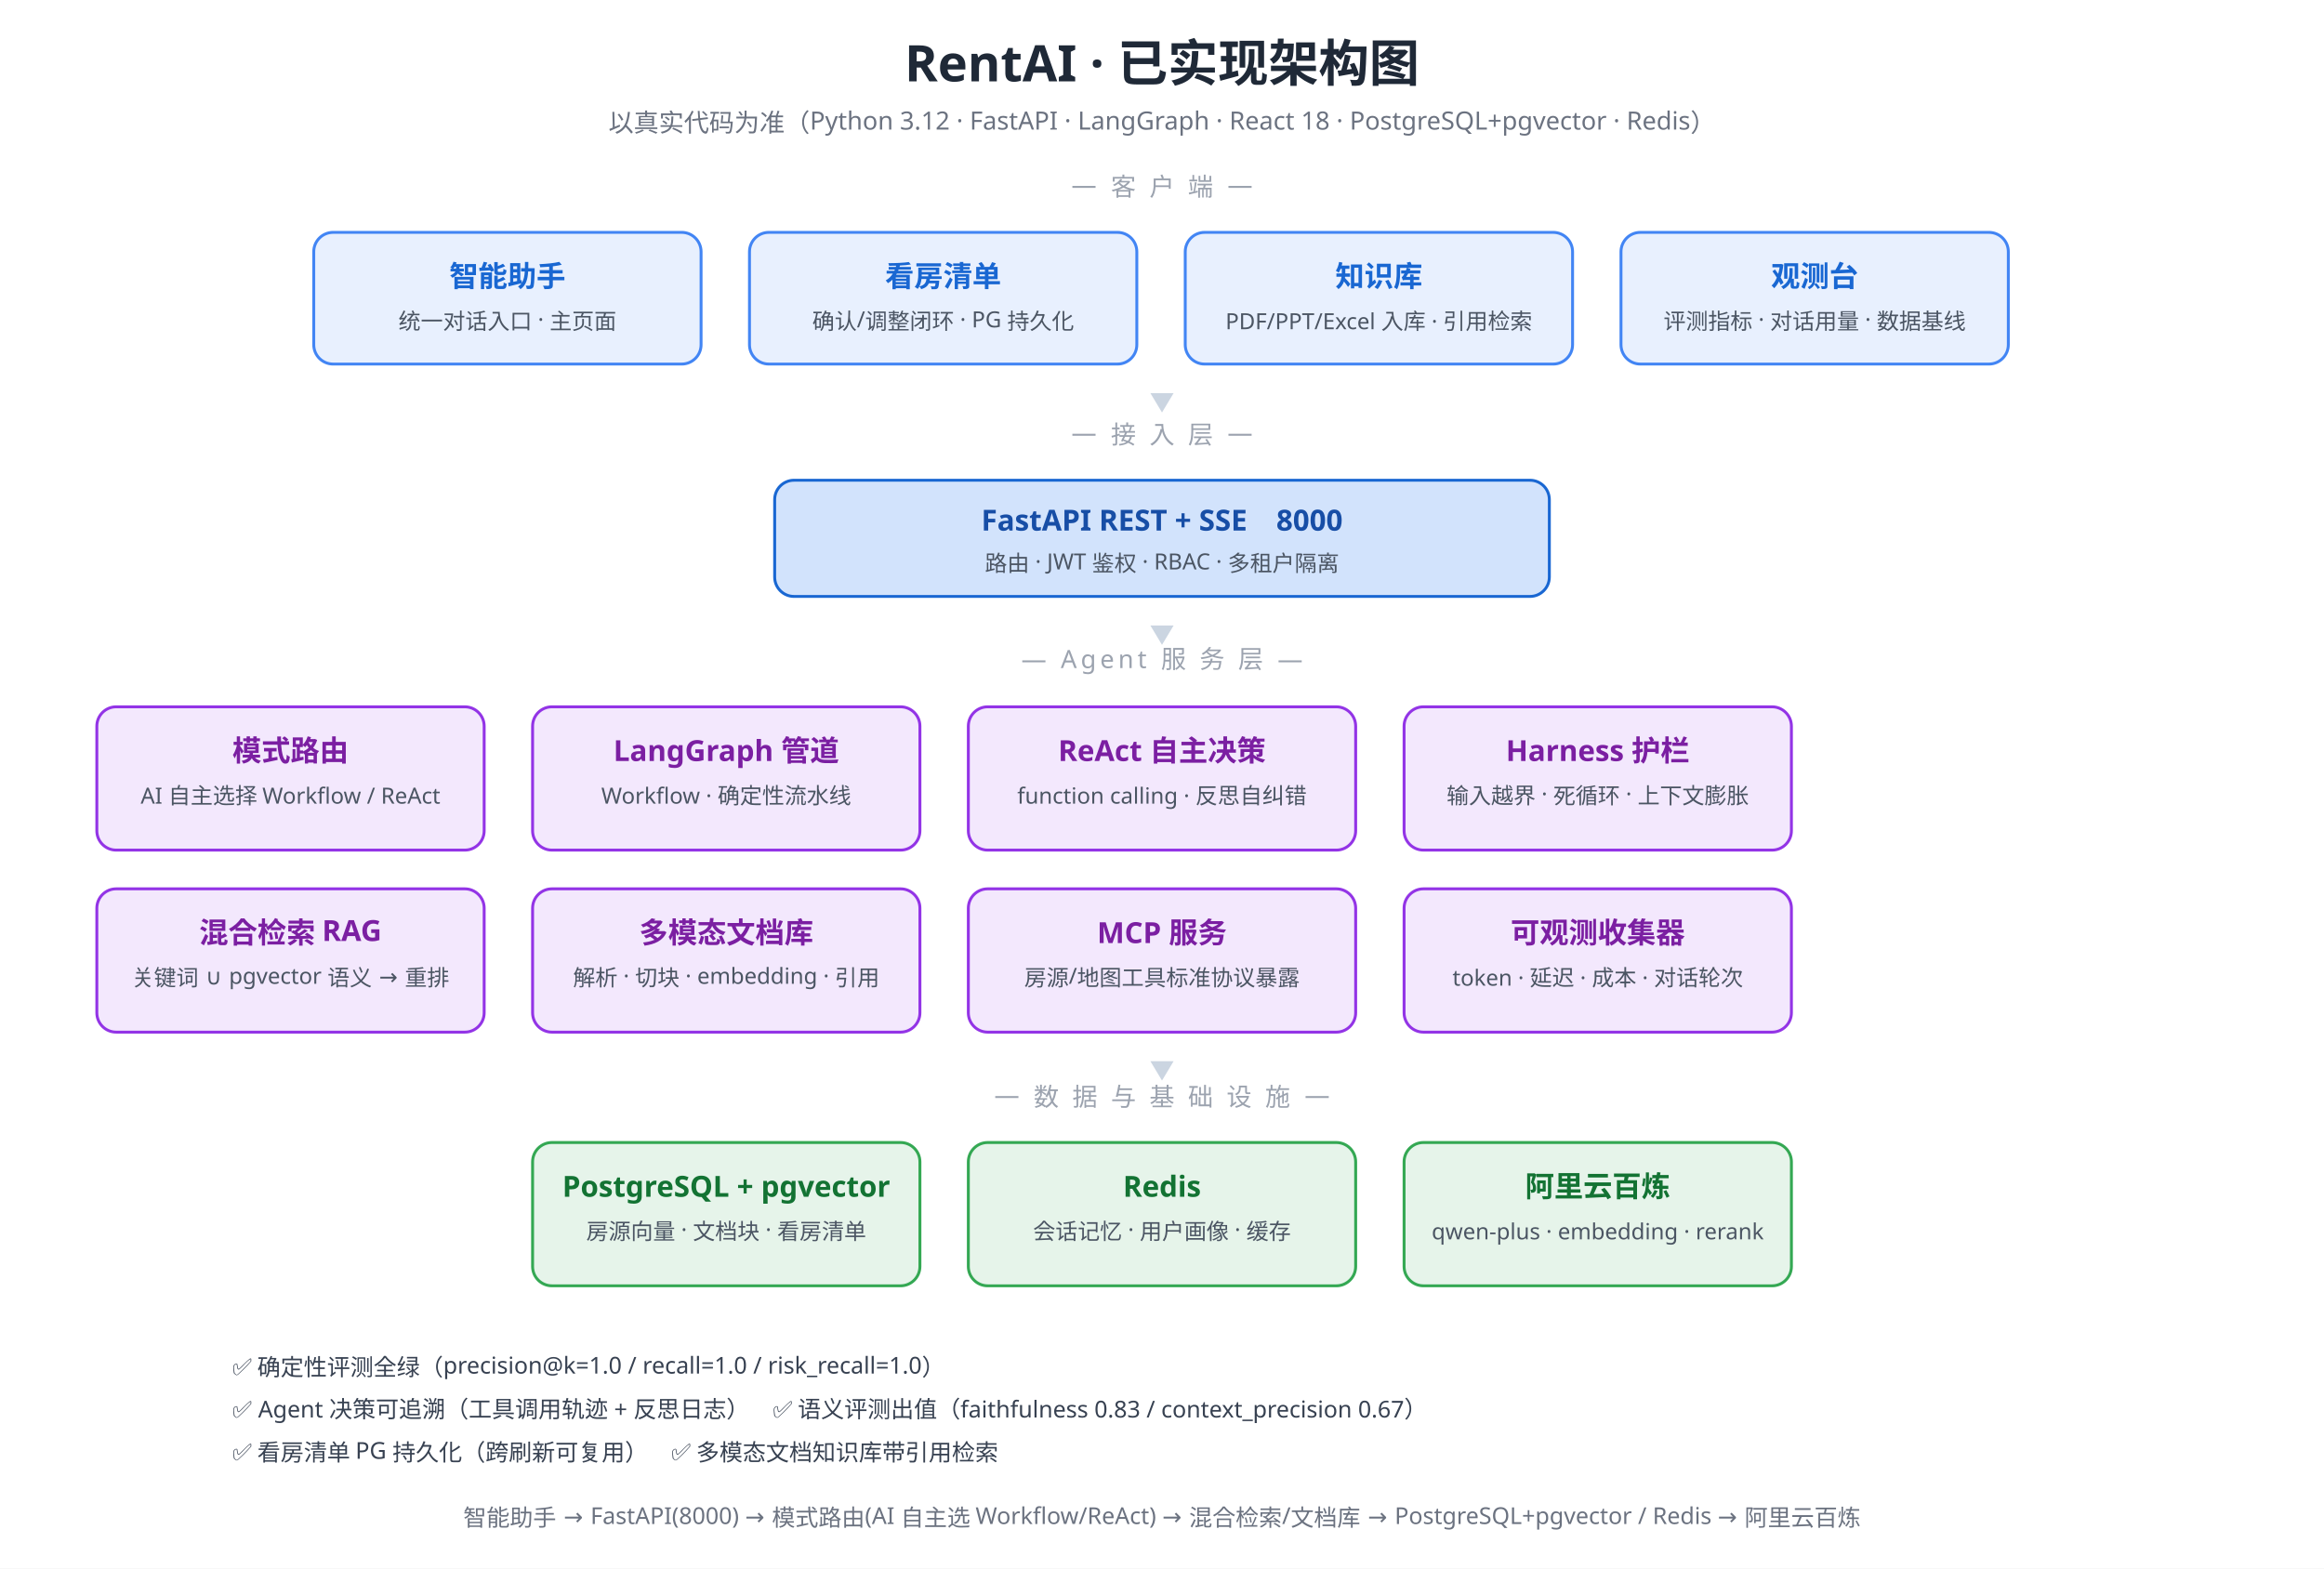
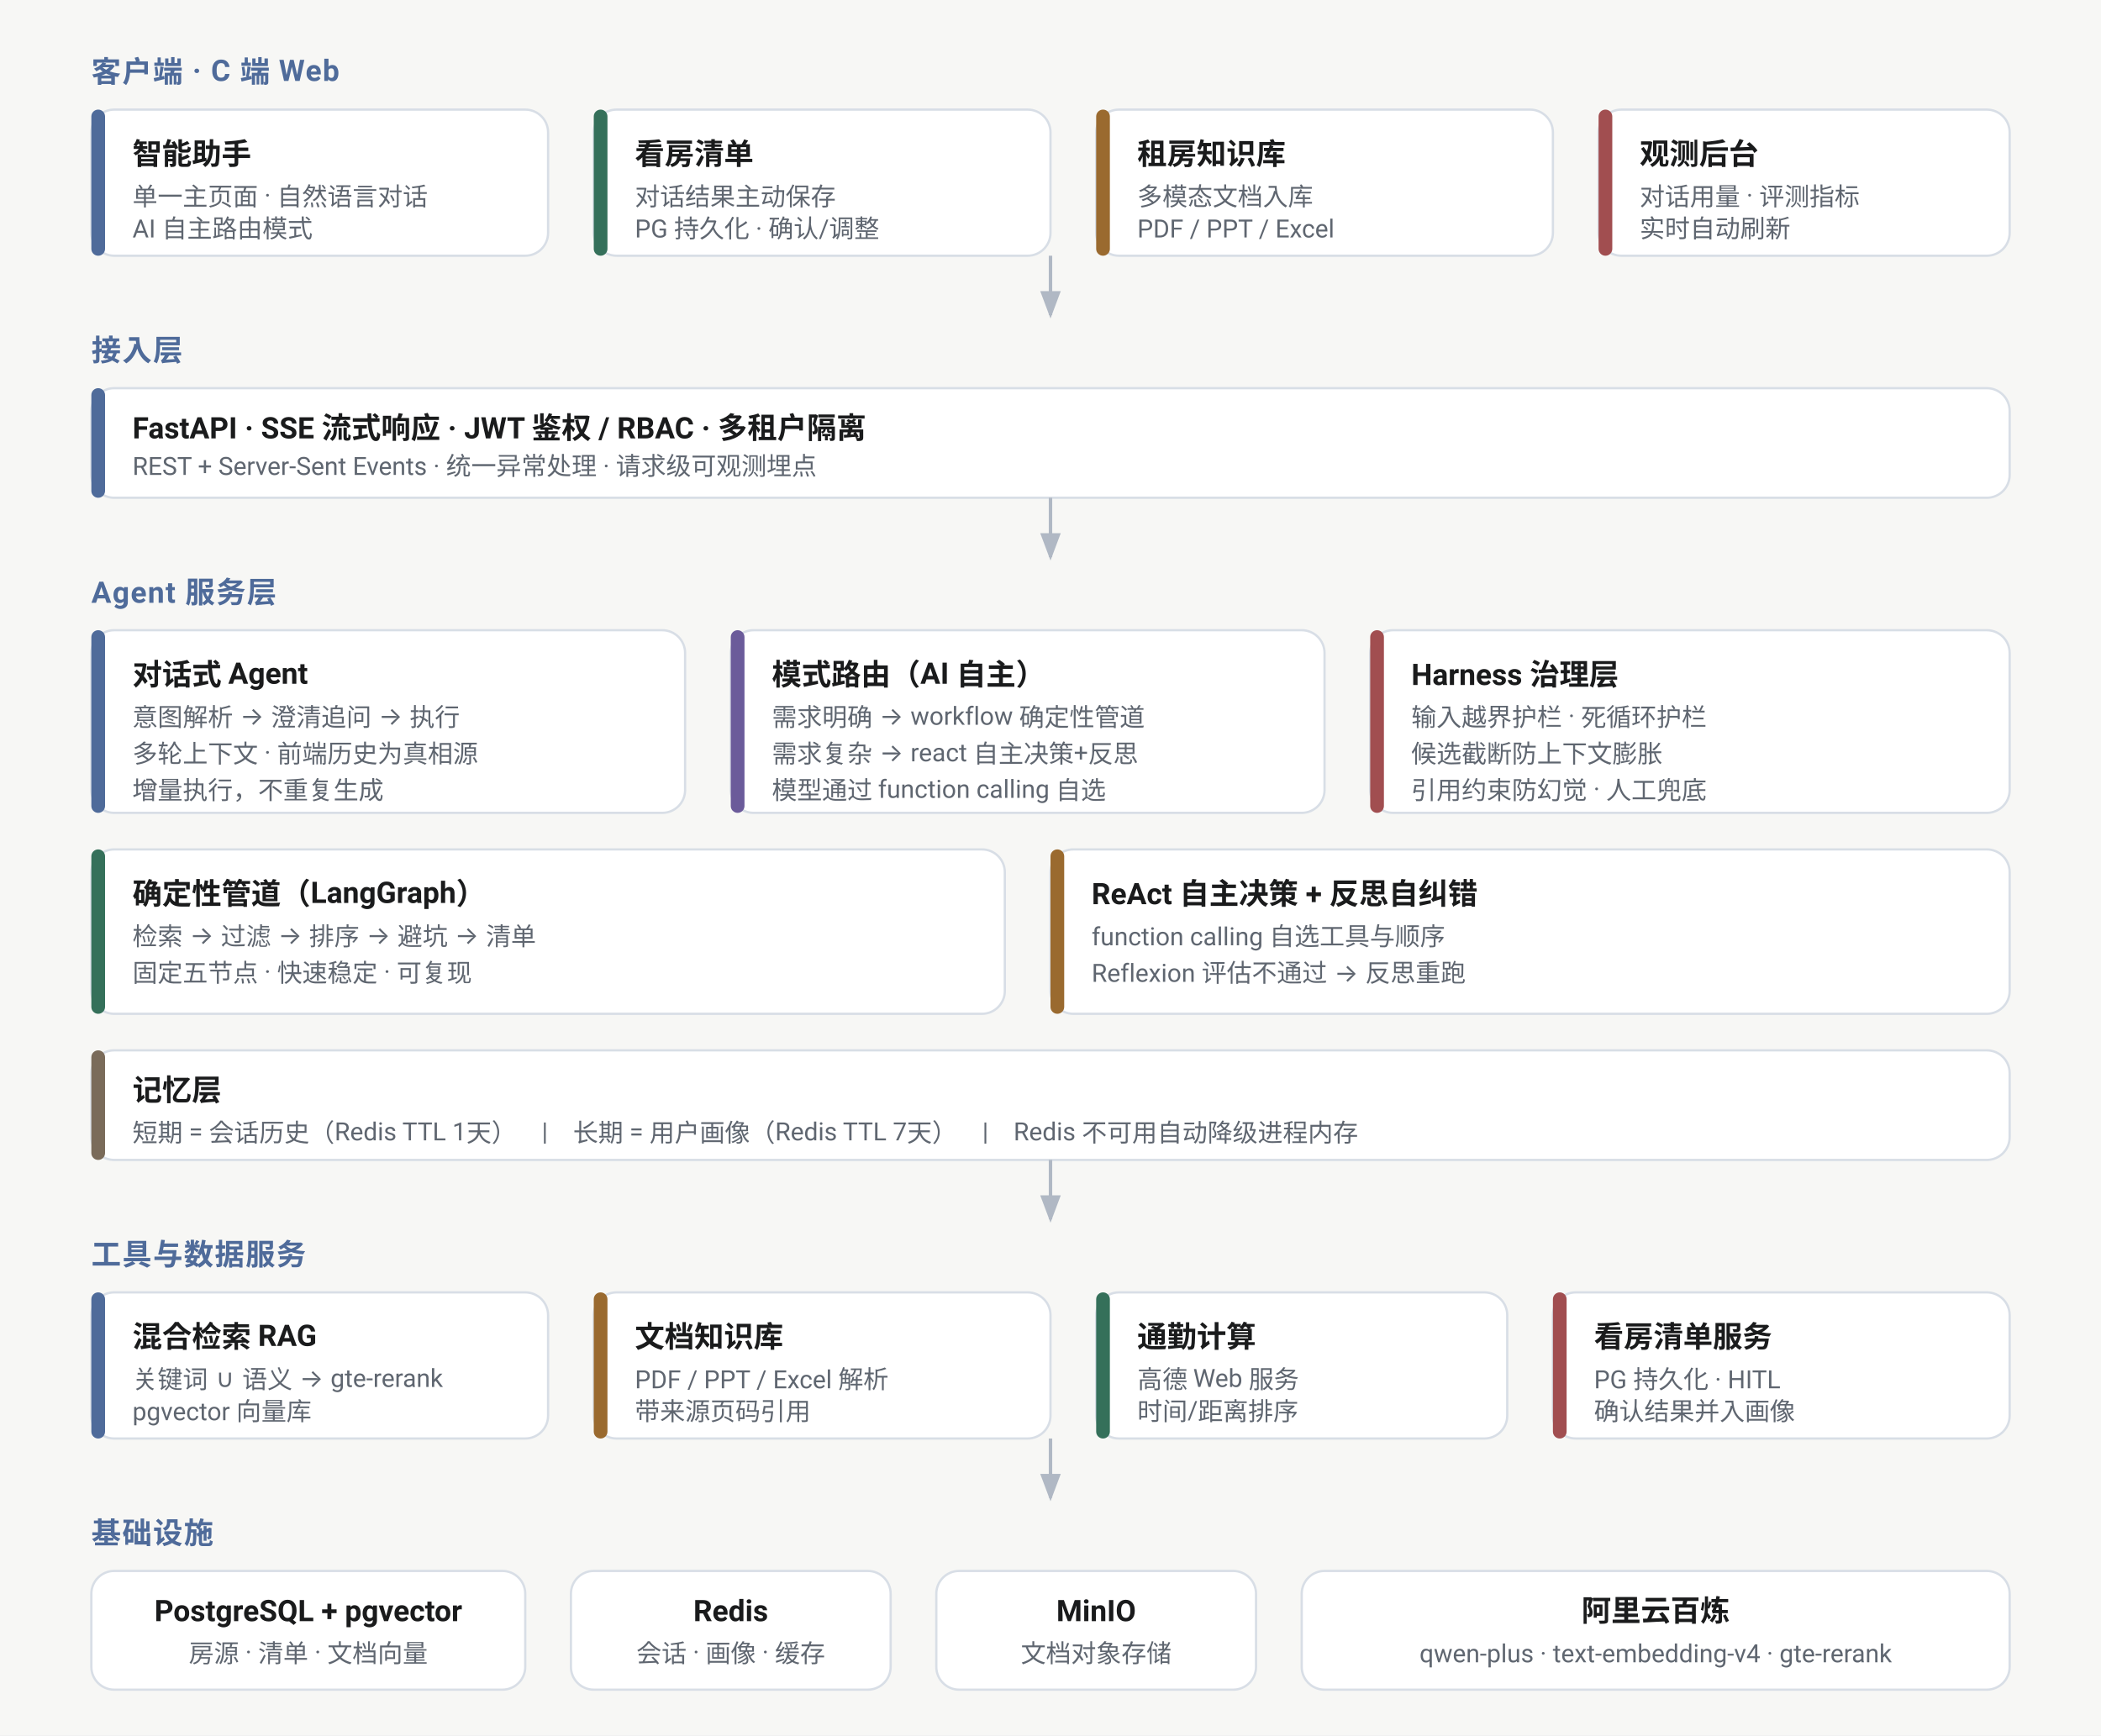
- <svg xmlns="http://www.w3.org/2000/svg" viewBox="0 0 1200 810" width="100%" font-family="'PingFang SC','Microsoft YaHei',system-ui,sans-serif">
-   <rect width="1200" height="810" fill="#ffffff" />
-   <text x="600" y="42" text-anchor="middle" font-size="26" font-weight="bold" fill="#1f2937">RentAI · 已实现架构图</text>
-   <text x="600" y="68" text-anchor="middle" font-size="13" fill="#6b7280">以真实代码为准（Python 3.12 · FastAPI · LangGraph · React 18 · PostgreSQL+pgvector · Redis）</text>
-   <g font-size="13" fill="#9ca3af" letter-spacing="2">
-     <text x="600" y="100" text-anchor="middle">— 客 户 端 —</text>
-     <text x="600" y="228" text-anchor="middle">— 接 入 层 —</text>
-     <text x="600" y="345" text-anchor="middle">— Agent 服 务 层 —</text>
-     <text x="600" y="570" text-anchor="middle">— 数 据 与 基 础 设 施 —</text>
+ <svg xmlns="http://www.w3.org/2000/svg" viewBox="0 0 920 760" font-family="-apple-system,BlinkMacSystemFont,'Segoe UI',Roboto,sans-serif">
+   <defs>
+     <style>
+       .layer-title{font-size:13px;font-weight:700;fill:#4F6B9A;letter-spacing:.5px}
+       .card{fill:#fff;stroke:#D8DEE6;stroke-width:1;rx:10}
+       .card-title{font-size:13px;font-weight:600;fill:#1A1B1C}
+       .card-desc{font-size:11px;fill:#5F6670}
+       .arrow{stroke:#B0B8C4;stroke-width:1.5;fill:none;marker-end:url(#ah)}
+     </style>
+     <marker id="ah" markerWidth="8" markerHeight="6" refX="7" refY="3" orient="auto">
+       <path d="M0,0 L8,3 L0,6 Z" fill="#B0B8C4" />
+     </marker>
+   </defs>
+   <rect width="920" height="760" fill="#F7F7F5" />
+   <text x="40" y="36" class="layer-title">客户端 · C 端 Web</text>
+   <g>
+     <rect x="40" y="48" width="200" height="64" class="card" />
+     <rect x="40" y="48" width="6" height="64" fill="#4F6B9A" rx="3" />
+     <text x="58" y="72" class="card-title">智能助手</text>
+     <text x="58" y="90" class="card-desc">单一主页面 · 自然语言对话</text>
+     <text x="58" y="104" class="card-desc">AI 自主路由模式</text>
+     <rect x="260" y="48" width="200" height="64" class="card" />
+     <rect x="260" y="48" width="6" height="64" fill="#35705A" rx="3" />
+     <text x="278" y="72" class="card-title">看房清单</text>
+     <text x="278" y="90" class="card-desc">对话结果主动保存</text>
+     <text x="278" y="104" class="card-desc">PG 持久化 · 确认/调整</text>
+     <rect x="480" y="48" width="200" height="64" class="card" />
+     <rect x="480" y="48" width="6" height="64" fill="#9A6A2F" rx="3" />
+     <text x="498" y="72" class="card-title">租房知识库</text>
+     <text x="498" y="90" class="card-desc">多模态文档入库</text>
+     <text x="498" y="104" class="card-desc">PDF / PPT / Excel</text>
+     <rect x="700" y="48" width="180" height="64" class="card" />
+     <rect x="700" y="48" width="6" height="64" fill="#A14E50" rx="3" />
+     <text x="718" y="72" class="card-title">观测后台</text>
+     <text x="718" y="90" class="card-desc">对话用量 · 评测指标</text>
+     <text x="718" y="104" class="card-desc">实时自动刷新</text>
  </g>
-   <g fill="#cbd5e1">
-     <polygon points="594,203 606,203 600,213" />
-     <polygon points="594,323 606,323 600,333" />
-     <polygon points="594,548 606,548 600,558" />
+   <line x1="460" y1="112" x2="460" y2="138" class="arrow" />
+   <text x="40" y="158" class="layer-title">接入层</text>
+   <rect x="40" y="170" width="840" height="48" class="card" />
+   <rect x="40" y="170" width="6" height="48" fill="#4F6B9A" rx="3" />
+   <text x="58" y="192" class="card-title">FastAPI · SSE 流式响应 · JWT 鉴权 / RBAC · 多租户隔离</text>
+   <text x="58" y="208" class="card-desc">REST + Server-Sent Events · 统一异常处理 · 请求级可观测埋点</text>
+   <line x1="460" y1="218" x2="460" y2="244" class="arrow" />
+   <text x="40" y="264" class="layer-title">Agent 服务层</text>
+   <g>
+     <rect x="40" y="276" width="260" height="80" class="card" />
+     <rect x="40" y="276" width="6" height="80" fill="#4F6B9A" rx="3" />
+     <text x="58" y="300" class="card-title">对话式 Agent</text>
+     <text x="58" y="318" class="card-desc">意图解析 → 澄清追问 → 执行</text>
+     <text x="58" y="334" class="card-desc">多轮上下文 · 前端历史为真相源</text>
+     <text x="58" y="350" class="card-desc">增量执行，不重复生成</text>
+     <rect x="320" y="276" width="260" height="80" class="card" />
+     <rect x="320" y="276" width="6" height="80" fill="#6B5B9A" rx="3" />
+     <text x="338" y="300" class="card-title">模式路由（AI 自主）</text>
+     <text x="338" y="318" class="card-desc">需求明确 → workflow 确定性管道</text>
+     <text x="338" y="334" class="card-desc">需求复杂 → react 自主决策+反思</text>
+     <text x="338" y="350" class="card-desc">模型通过 function calling 自选</text>
+     <rect x="600" y="276" width="280" height="80" class="card" />
+     <rect x="600" y="276" width="6" height="80" fill="#A14E50" rx="3" />
+     <text x="618" y="300" class="card-title">Harness 治理层</text>
+     <text x="618" y="318" class="card-desc">输入越界护栏 · 死循环护栏</text>
+     <text x="618" y="334" class="card-desc">候选截断防上下文膨胀</text>
+     <text x="618" y="350" class="card-desc">引用约束防幻觉 · 人工兜底</text>
  </g>
  <g>
-     <rect x="162" y="120" width="200" height="68" rx="10" fill="#e8f0fe" stroke="#4285f4" stroke-width="1.5" />
-     <rect x="387" y="120" width="200" height="68" rx="10" fill="#e8f0fe" stroke="#4285f4" stroke-width="1.5" />
-     <rect x="612" y="120" width="200" height="68" rx="10" fill="#e8f0fe" stroke="#4285f4" stroke-width="1.5" />
-     <rect x="837" y="120" width="200" height="68" rx="10" fill="#e8f0fe" stroke="#4285f4" stroke-width="1.5" />
-     <text x="262" y="148" text-anchor="middle" font-size="15" font-weight="bold" fill="#1967d2">智能助手</text>
-     <text x="262" y="170" text-anchor="middle" font-size="11.5" fill="#4b5563">统一对话入口 · 主页面</text>
-     <text x="487" y="148" text-anchor="middle" font-size="15" font-weight="bold" fill="#1967d2">看房清单</text>
-     <text x="487" y="170" text-anchor="middle" font-size="11.5" fill="#4b5563">确认/调整闭环 · PG 持久化</text>
-     <text x="712" y="148" text-anchor="middle" font-size="15" font-weight="bold" fill="#1967d2">知识库</text>
-     <text x="712" y="170" text-anchor="middle" font-size="11.5" fill="#4b5563">PDF/PPT/Excel 入库 · 引用检索</text>
-     <text x="937" y="148" text-anchor="middle" font-size="15" font-weight="bold" fill="#1967d2">观测台</text>
-     <text x="937" y="170" text-anchor="middle" font-size="11.5" fill="#4b5563">评测指标 · 对话用量 · 数据基线</text>
+     <rect x="40" y="372" width="400" height="72" class="card" />
+     <rect x="40" y="372" width="6" height="72" fill="#35705A" rx="3" />
+     <text x="58" y="396" class="card-title">确定性管道（LangGraph）</text>
+     <text x="58" y="414" class="card-desc">检索 → 过滤 → 排序 → 避坑 → 清单</text>
+     <text x="58" y="430" class="card-desc">固定五节点 · 快速稳定 · 可复现</text>
+     <rect x="460" y="372" width="420" height="72" class="card" />
+     <rect x="460" y="372" width="6" height="72" fill="#9A6A2F" rx="3" />
+     <text x="478" y="396" class="card-title">ReAct 自主决策 + 反思自纠错</text>
+     <text x="478" y="414" class="card-desc">function calling 自选工具与顺序</text>
+     <text x="478" y="430" class="card-desc">Reflexion 评估不通过 → 反思重跑</text>
  </g>
+   <rect x="40" y="460" width="840" height="48" class="card" />
+   <rect x="40" y="460" width="6" height="48" fill="#7A6B5A" rx="3" />
+   <text x="58" y="482" class="card-title">记忆层</text>
+   <text x="58" y="500" class="card-desc">短期 = 会话历史（Redis TTL 1天）　|　长期 = 用户画像（Redis TTL 7天）　|　Redis 不可用自动降级进程内存</text>
+   <line x1="460" y1="508" x2="460" y2="534" class="arrow" />
+   <text x="40" y="554" class="layer-title">工具与数据服务</text>
  <g>
-     <rect x="400" y="248" width="400" height="60" rx="10" fill="#d2e3fc" stroke="#1967d2" stroke-width="1.5" />
-     <text x="600" y="274" text-anchor="middle" font-size="15" font-weight="bold" fill="#174ea6">FastAPI REST + SSE　8000</text>
-     <text x="600" y="295" text-anchor="middle" font-size="11.5" fill="#4b5563">路由 · JWT 鉴权 · RBAC · 多租户隔离</text>
+     <rect x="40" y="566" width="200" height="64" class="card" />
+     <rect x="40" y="566" width="6" height="64" fill="#4F6B9A" rx="3" />
+     <text x="58" y="590" class="card-title">混合检索 RAG</text>
+     <text x="58" y="608" class="card-desc">关键词 ∪ 语义 → gte-rerank</text>
+     <text x="58" y="622" class="card-desc">pgvector 向量库</text>
+     <rect x="260" y="566" width="200" height="64" class="card" />
+     <rect x="260" y="566" width="6" height="64" fill="#9A6A2F" rx="3" />
+     <text x="278" y="590" class="card-title">文档知识库</text>
+     <text x="278" y="608" class="card-desc">PDF / PPT / Excel 解析</text>
+     <text x="278" y="622" class="card-desc">带来源页码引用</text>
+     <rect x="480" y="566" width="180" height="64" class="card" />
+     <rect x="480" y="566" width="6" height="64" fill="#35705A" rx="3" />
+     <text x="498" y="590" class="card-title">通勤计算</text>
+     <text x="498" y="608" class="card-desc">高德 Web 服务</text>
+     <text x="498" y="622" class="card-desc">时间/距离排序</text>
+     <rect x="680" y="566" width="200" height="64" class="card" />
+     <rect x="680" y="566" width="6" height="64" fill="#A14E50" rx="3" />
+     <text x="698" y="590" class="card-title">看房清单服务</text>
+     <text x="698" y="608" class="card-desc">PG 持久化 · HITL</text>
+     <text x="698" y="622" class="card-desc">确认结果并入画像</text>
  </g>
+   <line x1="460" y1="630" x2="460" y2="656" class="arrow" />
+   <text x="40" y="676" class="layer-title">基础设施</text>
  <g>
-     <rect x="50" y="365" width="200" height="74" rx="10" fill="#f3e8fd" stroke="#9334e6" stroke-width="1.5" />
-     <rect x="275" y="365" width="200" height="74" rx="10" fill="#f3e8fd" stroke="#9334e6" stroke-width="1.5" />
-     <rect x="500" y="365" width="200" height="74" rx="10" fill="#f3e8fd" stroke="#9334e6" stroke-width="1.5" />
-     <rect x="725" y="365" width="200" height="74" rx="10" fill="#f3e8fd" stroke="#9334e6" stroke-width="1.5" />
-     <text x="150" y="393" text-anchor="middle" font-size="15" font-weight="bold" fill="#7b1fa2">模式路由</text>
-     <text x="150" y="415" text-anchor="middle" font-size="11.5" fill="#4b5563">AI 自主选择 Workflow / ReAct</text>
-     <text x="375" y="393" text-anchor="middle" font-size="15" font-weight="bold" fill="#7b1fa2">LangGraph 管道</text>
-     <text x="375" y="415" text-anchor="middle" font-size="11.5" fill="#4b5563">Workflow · 确定性流水线</text>
-     <text x="600" y="393" text-anchor="middle" font-size="15" font-weight="bold" fill="#7b1fa2">ReAct 自主决策</text>
-     <text x="600" y="415" text-anchor="middle" font-size="11.5" fill="#4b5563">function calling · 反思自纠错</text>
-     <text x="825" y="393" text-anchor="middle" font-size="15" font-weight="bold" fill="#7b1fa2">Harness 护栏</text>
-     <text x="825" y="415" text-anchor="middle" font-size="11.5" fill="#4b5563">输入越界 · 死循环 · 上下文膨胀</text>
-     <rect x="50" y="459" width="200" height="74" rx="10" fill="#f3e8fd" stroke="#9334e6" stroke-width="1.5" />
-     <rect x="275" y="459" width="200" height="74" rx="10" fill="#f3e8fd" stroke="#9334e6" stroke-width="1.5" />
-     <rect x="500" y="459" width="200" height="74" rx="10" fill="#f3e8fd" stroke="#9334e6" stroke-width="1.5" />
-     <rect x="725" y="459" width="200" height="74" rx="10" fill="#f3e8fd" stroke="#9334e6" stroke-width="1.5" />
-     <text x="150" y="487" text-anchor="middle" font-size="15" font-weight="bold" fill="#7b1fa2">混合检索 RAG</text>
-     <text x="150" y="509" text-anchor="middle" font-size="11.5" fill="#4b5563">关键词 ∪ pgvector 语义 → 重排</text>
-     <text x="375" y="487" text-anchor="middle" font-size="15" font-weight="bold" fill="#7b1fa2">多模态文档库</text>
-     <text x="375" y="509" text-anchor="middle" font-size="11.5" fill="#4b5563">解析 · 切块 · embedding · 引用</text>
-     <text x="600" y="487" text-anchor="middle" font-size="15" font-weight="bold" fill="#7b1fa2">MCP 服务</text>
-     <text x="600" y="509" text-anchor="middle" font-size="11.5" fill="#4b5563">房源/地图工具标准协议暴露</text>
-     <text x="825" y="487" text-anchor="middle" font-size="15" font-weight="bold" fill="#7b1fa2">可观测收集器</text>
-     <text x="825" y="509" text-anchor="middle" font-size="11.5" fill="#4b5563">token · 延迟 · 成本 · 对话轮次</text>
+     <rect x="40" y="688" width="190" height="52" class="card" />
+     <text x="135" y="710" class="card-title" text-anchor="middle">PostgreSQL + pgvector</text>
+     <text x="135" y="728" class="card-desc" text-anchor="middle">房源 · 清单 · 文档向量</text>
+     <rect x="250" y="688" width="140" height="52" class="card" />
+     <text x="320" y="710" class="card-title" text-anchor="middle">Redis</text>
+     <text x="320" y="728" class="card-desc" text-anchor="middle">会话 · 画像 · 缓存</text>
+     <rect x="410" y="688" width="140" height="52" class="card" />
+     <text x="480" y="710" class="card-title" text-anchor="middle">MinIO</text>
+     <text x="480" y="728" class="card-desc" text-anchor="middle">文档对象存储</text>
+     <rect x="570" y="688" width="310" height="52" class="card" />
+     <text x="725" y="710" class="card-title" text-anchor="middle">阿里云百炼</text>
+     <text x="725" y="728" class="card-desc" text-anchor="middle">qwen-plus · text-embedding-v4 · gte-rerank</text>
  </g>
-   <g>
-     <rect x="275" y="590" width="200" height="74" rx="10" fill="#e6f4ea" stroke="#34a853" stroke-width="1.5" />
-     <rect x="500" y="590" width="200" height="74" rx="10" fill="#e6f4ea" stroke="#34a853" stroke-width="1.5" />
-     <rect x="725" y="590" width="200" height="74" rx="10" fill="#e6f4ea" stroke="#34a853" stroke-width="1.5" />
-     <text x="375" y="618" text-anchor="middle" font-size="15" font-weight="bold" fill="#137333">PostgreSQL + pgvector</text>
-     <text x="375" y="640" text-anchor="middle" font-size="11.5" fill="#4b5563">房源向量 · 文档块 · 看房清单</text>
-     <text x="600" y="618" text-anchor="middle" font-size="15" font-weight="bold" fill="#137333">Redis</text>
-     <text x="600" y="640" text-anchor="middle" font-size="11.5" fill="#4b5563">会话记忆 · 用户画像 · 缓存</text>
-     <text x="825" y="618" text-anchor="middle" font-size="15" font-weight="bold" fill="#137333">阿里云百炼</text>
-     <text x="825" y="640" text-anchor="middle" font-size="11.5" fill="#4b5563">qwen-plus · embedding · rerank</text>
-   </g>
-   <g font-size="12" fill="#374151">
-     <text x="120" y="710">✅ 确定性评测全绿（precision@k=1.0 / recall=1.0 / risk_recall=1.0）</text>
-     <text x="120" y="732">✅ Agent 决策可追溯（工具调用轨迹 + 反思日志）　✅ 语义评测出值（faithfulness 0.83 / context_precision 0.67）</text>
-     <text x="120" y="754">✅ 看房清单 PG 持久化（跨刷新可复用）　✅ 多模态文档知识库带引用检索</text>
-   </g>
-   <text x="600" y="788" text-anchor="middle" font-size="12" fill="#6b7280">智能助手 → FastAPI(8000) → 模式路由(AI 自主选 Workflow/ReAct) → 混合检索/文档库 → PostgreSQL+pgvector / Redis → 阿里云百炼</text>
</svg>
